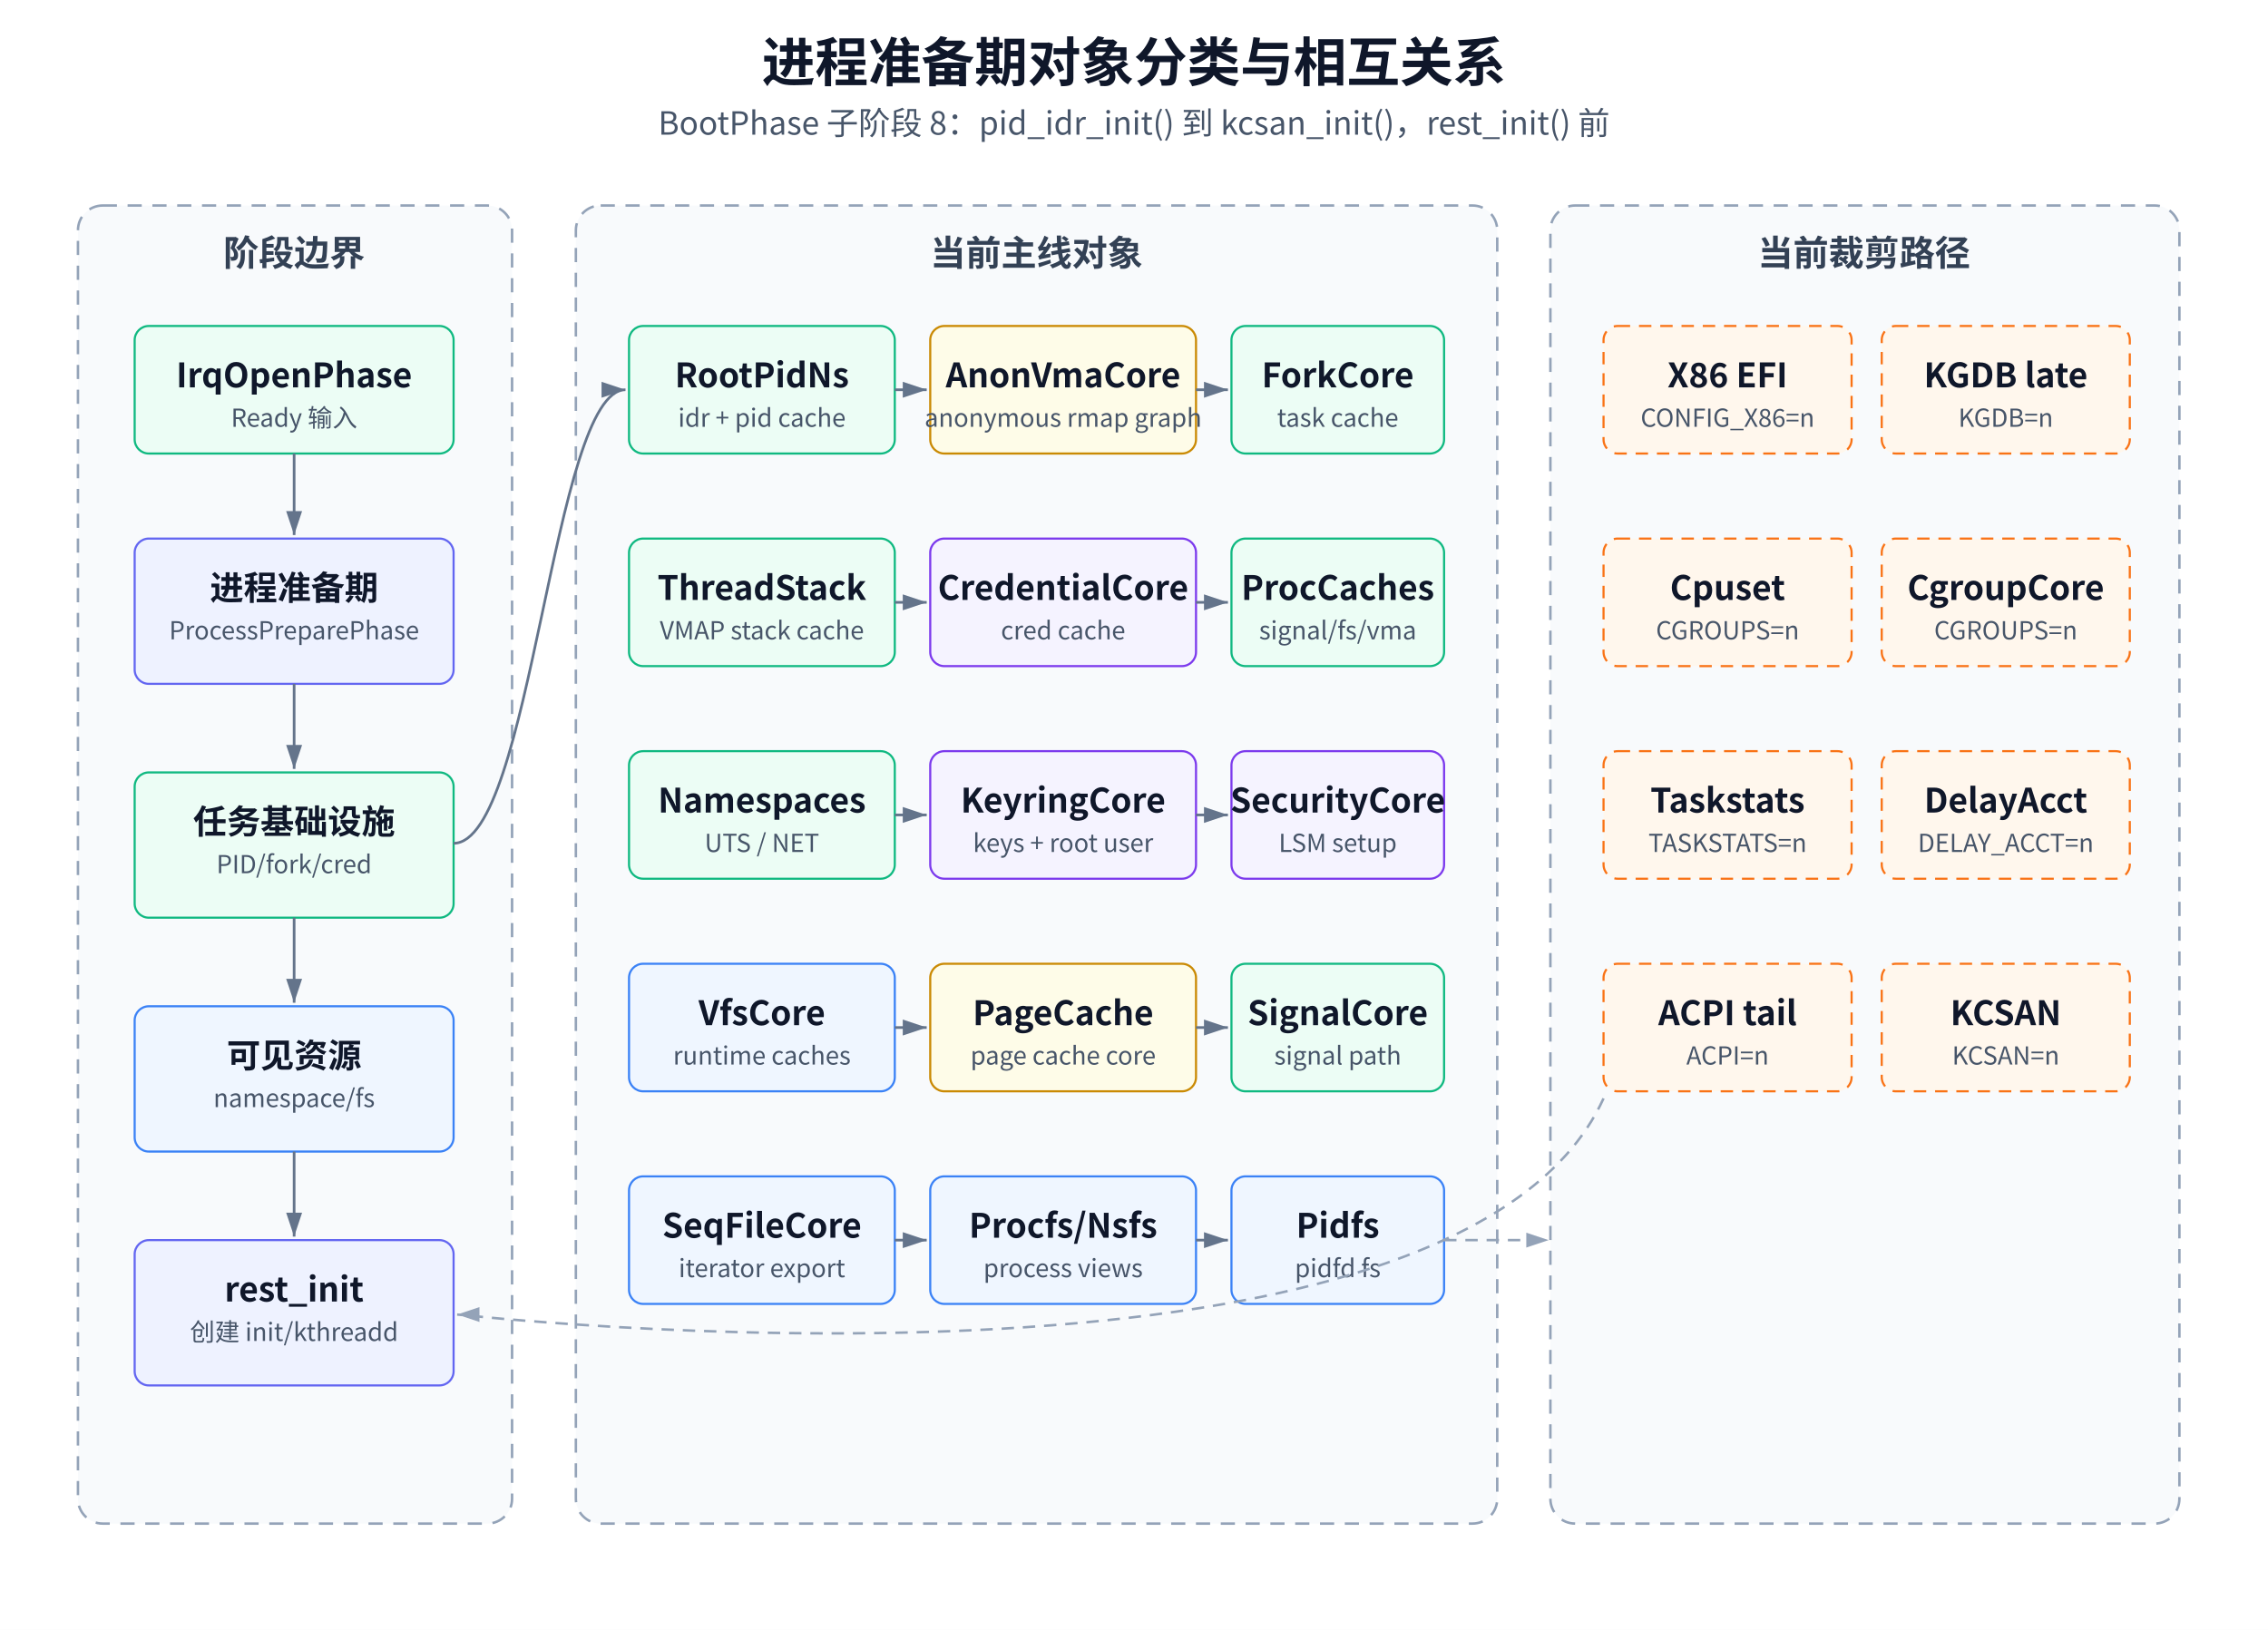
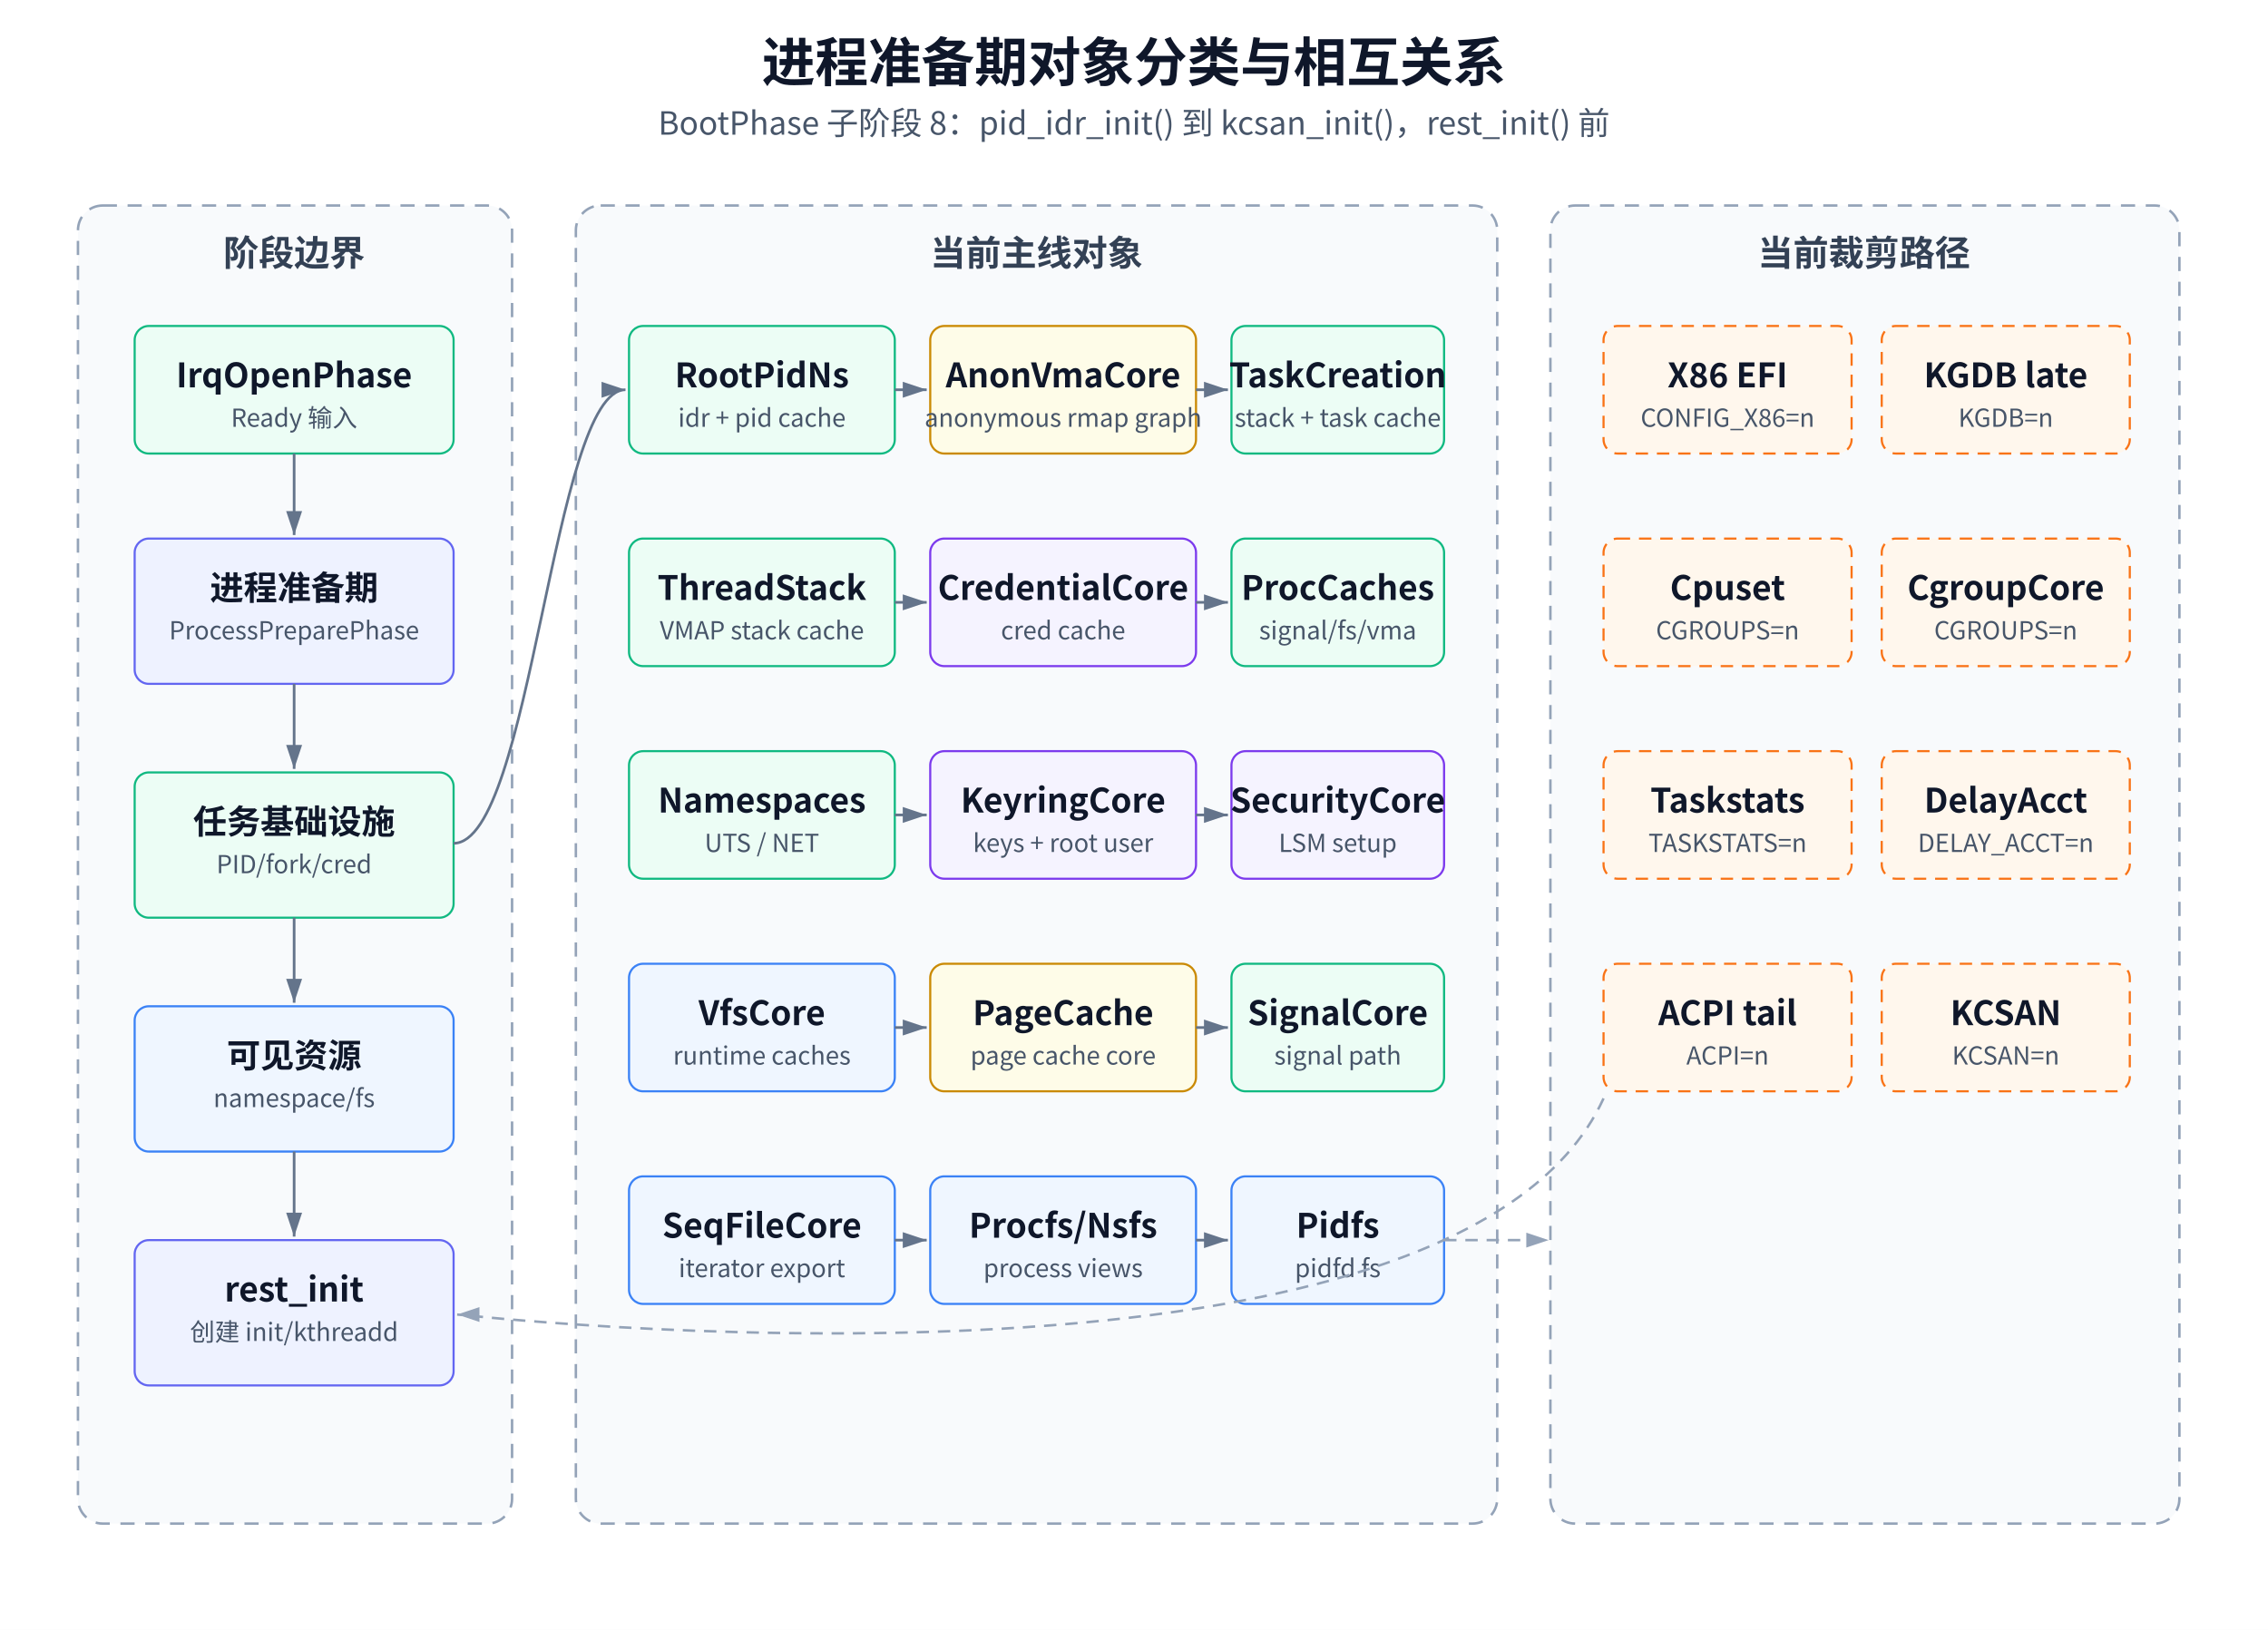
<svg xmlns="http://www.w3.org/2000/svg" width="1280" height="920" viewBox="0 0 1280 920" role="img" aria-labelledby="title desc">
  <defs>
    <style>
      text { font-family: "Microsoft YaHei", "Noto Sans CJK SC", "Source Han Sans SC", Arial, sans-serif; fill: #0f172a; }
      .title { font-size: 30px; font-weight: 600; }
      .subtitle { font-size: 18px; fill: #475569; }
      .group { fill: #f8fafc; stroke: #94a3b8; stroke-width: 1.4; stroke-dasharray: 8 6; }
      .box { fill: #ffffff; stroke: #334155; stroke-width: 1.2; }
      .phase { fill: #eef2ff; stroke: #6366f1; }
      .ready { fill: #ecfdf5; stroke: #10b981; }
      .proc { fill: #ecfdf5; stroke: #10b981; }
      .mm { fill: #fefce8; stroke: #ca8a04; }
      .fs { fill: #eff6ff; stroke: #3b82f6; }
      .sec { fill: #f5f3ff; stroke: #7c3aed; }
      .trimmed { fill: #fff7ed; stroke: #f97316; stroke-dasharray: 7 5; }
      .label { font-size: 19px; font-weight: 600; dominant-baseline: middle; }
      .small { font-size: 14px; fill: #475569; dominant-baseline: middle; }
      .group-title { font-size: 20px; font-weight: 600; fill: #334155; }
      .edge { stroke: #64748b; stroke-width: 1.5; fill: none; marker-end: url(#arrow); }
      .edge-dash { stroke: #94a3b8; stroke-width: 1.4; fill: none; stroke-dasharray: 7 5; marker-end: url(#arrow2); }
    </style>
    <marker id="arrow" markerWidth="10" markerHeight="10" refX="9" refY="3" orient="auto" markerUnits="strokeWidth">
      <path d="M0,0 L0,6 L9,3 z" fill="#64748b" />
    </marker>
    <marker id="arrow2" markerWidth="10" markerHeight="10" refX="9" refY="3" orient="auto" markerUnits="strokeWidth">
      <path d="M0,0 L0,6 L9,3 z" fill="#94a3b8" />
    </marker>
  </defs>
  <rect x="0" y="0" width="1280" height="920" fill="#ffffff" />
  <text x="640" y="46" text-anchor="middle" class="title">进程准备期对象分类与相互关系</text>
  <text x="640" y="76" text-anchor="middle" class="subtitle">BootPhase 子阶段 8：pid_idr_init() 到 kcsan_init()，rest_init() 前</text>
  <rect x="44" y="116" width="245" height="744" rx="14" class="group" />
  <text x="166" y="150" text-anchor="middle" class="group-title">阶段边界</text>
  <rect x="76" y="184" width="180" height="72" rx="8" class="box ready" />
  <text x="166" y="212" text-anchor="middle" class="label">IrqOpenPhase</text>
  <text x="166" y="236" text-anchor="middle" class="small">Ready 输入</text>
  <rect x="76" y="304" width="180" height="82" rx="8" class="box phase" />
  <text x="166" y="332" text-anchor="middle" class="label">进程准备期</text>
  <text x="166" y="356" text-anchor="middle" class="small">ProcessPreparePhase</text>
  <rect x="76" y="436" width="180" height="82" rx="8" class="box proc" />
  <text x="166" y="464" text-anchor="middle" class="label">任务基础设施</text>
  <text x="166" y="488" text-anchor="middle" class="small">PID/fork/cred</text>
  <rect x="76" y="568" width="180" height="82" rx="8" class="box fs" />
  <text x="166" y="596" text-anchor="middle" class="label">可见资源</text>
  <text x="166" y="620" text-anchor="middle" class="small">namespace/fs</text>
  <rect x="76" y="700" width="180" height="82" rx="8" class="box phase" />
  <text x="166" y="728" text-anchor="middle" class="label">rest_init</text>
  <text x="166" y="752" text-anchor="middle" class="small">创建 init/kthreadd</text>
  <path d="M166 256 L166 302" class="edge" />
  <path d="M166 386 L166 434" class="edge" />
  <path d="M166 518 L166 566" class="edge" />
  <path d="M166 650 L166 698" class="edge" />
  <rect x="325" y="116" width="520" height="744" rx="14" class="group" />
  <text x="585" y="150" text-anchor="middle" class="group-title">当前主线对象</text>
  <rect x="355" y="184" width="150" height="72" rx="8" class="box proc" />
  <text x="430" y="212" text-anchor="middle" class="label">RootPidNs</text>
  <text x="430" y="236" text-anchor="middle" class="small">idr + pid cache</text>
  <rect x="525" y="184" width="150" height="72" rx="8" class="box mm" />
  <text x="600" y="212" text-anchor="middle" class="label">AnonVmaCore</text>
  <text x="600" y="236" text-anchor="middle" class="small">anonymous rmap graph</text>
  <rect x="695" y="184" width="120" height="72" rx="8" class="box proc" />
-   <text x="755" y="212" text-anchor="middle" class="label">ForkCore</text>
-   <text x="755" y="236" text-anchor="middle" class="small">task cache</text>
+   <text x="755" y="212" text-anchor="middle" class="label">TaskCreation</text>
+   <text x="755" y="236" text-anchor="middle" class="small">stack + task cache</text>
  <rect x="355" y="304" width="150" height="72" rx="8" class="box proc" />
  <text x="430" y="332" text-anchor="middle" class="label">ThreadStack</text>
  <text x="430" y="356" text-anchor="middle" class="small">VMAP stack cache</text>
  <rect x="525" y="304" width="150" height="72" rx="8" class="box sec" />
  <text x="600" y="332" text-anchor="middle" class="label">CredentialCore</text>
  <text x="600" y="356" text-anchor="middle" class="small">cred cache</text>
  <rect x="695" y="304" width="120" height="72" rx="8" class="box proc" />
  <text x="755" y="332" text-anchor="middle" class="label">ProcCaches</text>
  <text x="755" y="356" text-anchor="middle" class="small">signal/fs/vma</text>
  <rect x="355" y="424" width="150" height="72" rx="8" class="box proc" />
  <text x="430" y="452" text-anchor="middle" class="label">Namespaces</text>
  <text x="430" y="476" text-anchor="middle" class="small">UTS / NET</text>
  <rect x="525" y="424" width="150" height="72" rx="8" class="box sec" />
  <text x="600" y="452" text-anchor="middle" class="label">KeyringCore</text>
  <text x="600" y="476" text-anchor="middle" class="small">keys + root user</text>
  <rect x="695" y="424" width="120" height="72" rx="8" class="box sec" />
  <text x="755" y="452" text-anchor="middle" class="label">SecurityCore</text>
  <text x="755" y="476" text-anchor="middle" class="small">LSM setup</text>
  <rect x="355" y="544" width="150" height="72" rx="8" class="box fs" />
  <text x="430" y="572" text-anchor="middle" class="label">VfsCore</text>
  <text x="430" y="596" text-anchor="middle" class="small">runtime caches</text>
  <rect x="525" y="544" width="150" height="72" rx="8" class="box mm" />
  <text x="600" y="572" text-anchor="middle" class="label">PageCache</text>
  <text x="600" y="596" text-anchor="middle" class="small">page cache core</text>
  <rect x="695" y="544" width="120" height="72" rx="8" class="box proc" />
  <text x="755" y="572" text-anchor="middle" class="label">SignalCore</text>
  <text x="755" y="596" text-anchor="middle" class="small">signal path</text>
  <rect x="355" y="664" width="150" height="72" rx="8" class="box fs" />
  <text x="430" y="692" text-anchor="middle" class="label">SeqFileCore</text>
  <text x="430" y="716" text-anchor="middle" class="small">iterator export</text>
  <rect x="525" y="664" width="150" height="72" rx="8" class="box fs" />
  <text x="600" y="692" text-anchor="middle" class="label">Procfs/Nsfs</text>
  <text x="600" y="716" text-anchor="middle" class="small">process views</text>
  <rect x="695" y="664" width="120" height="72" rx="8" class="box fs" />
  <text x="755" y="692" text-anchor="middle" class="label">Pidfs</text>
  <text x="755" y="716" text-anchor="middle" class="small">pidfd fs</text>
  <rect x="875" y="116" width="355" height="744" rx="14" class="group" />
  <text x="1052" y="150" text-anchor="middle" class="group-title">当前裁剪路径</text>
  <rect x="905" y="184" width="140" height="72" rx="8" class="box trimmed" />
  <text x="975" y="212" text-anchor="middle" class="label">X86 EFI</text>
  <text x="975" y="236" text-anchor="middle" class="small">CONFIG_X86=n</text>
  <rect x="1062" y="184" width="140" height="72" rx="8" class="box trimmed" />
  <text x="1132" y="212" text-anchor="middle" class="label">KGDB late</text>
  <text x="1132" y="236" text-anchor="middle" class="small">KGDB=n</text>
  <rect x="905" y="304" width="140" height="72" rx="8" class="box trimmed" />
  <text x="975" y="332" text-anchor="middle" class="label">Cpuset</text>
  <text x="975" y="356" text-anchor="middle" class="small">CGROUPS=n</text>
  <rect x="1062" y="304" width="140" height="72" rx="8" class="box trimmed" />
  <text x="1132" y="332" text-anchor="middle" class="label">CgroupCore</text>
  <text x="1132" y="356" text-anchor="middle" class="small">CGROUPS=n</text>
  <rect x="905" y="424" width="140" height="72" rx="8" class="box trimmed" />
  <text x="975" y="452" text-anchor="middle" class="label">Taskstats</text>
  <text x="975" y="476" text-anchor="middle" class="small">TASKSTATS=n</text>
  <rect x="1062" y="424" width="140" height="72" rx="8" class="box trimmed" />
  <text x="1132" y="452" text-anchor="middle" class="label">DelayAcct</text>
  <text x="1132" y="476" text-anchor="middle" class="small">DELAY_ACCT=n</text>
  <rect x="905" y="544" width="140" height="72" rx="8" class="box trimmed" />
  <text x="975" y="572" text-anchor="middle" class="label">ACPI tail</text>
  <text x="975" y="596" text-anchor="middle" class="small">ACPI=n</text>
  <rect x="1062" y="544" width="140" height="72" rx="8" class="box trimmed" />
  <text x="1132" y="572" text-anchor="middle" class="label">KCSAN</text>
  <text x="1132" y="596" text-anchor="middle" class="small">KCSAN=n</text>
  <path d="M256 476 C300 476, 312 220, 353 220" class="edge" />
  <path d="M505 220 L523 220" class="edge" />
  <path d="M675 220 L693 220" class="edge" />
  <path d="M505 340 L523 340" class="edge" />
  <path d="M675 340 L693 340" class="edge" />
  <path d="M505 460 L523 460" class="edge" />
  <path d="M675 460 L693 460" class="edge" />
  <path d="M505 580 L523 580" class="edge" />
  <path d="M675 580 L693 580" class="edge" />
  <path d="M505 700 L523 700" class="edge" />
  <path d="M675 700 L693 700" class="edge" />
  <path d="M815 700 C855 700, 856 700, 874 700" class="edge-dash" />
  <path d="M905 620 C820 806, 262 742, 258 742" class="edge-dash" />
</svg>
